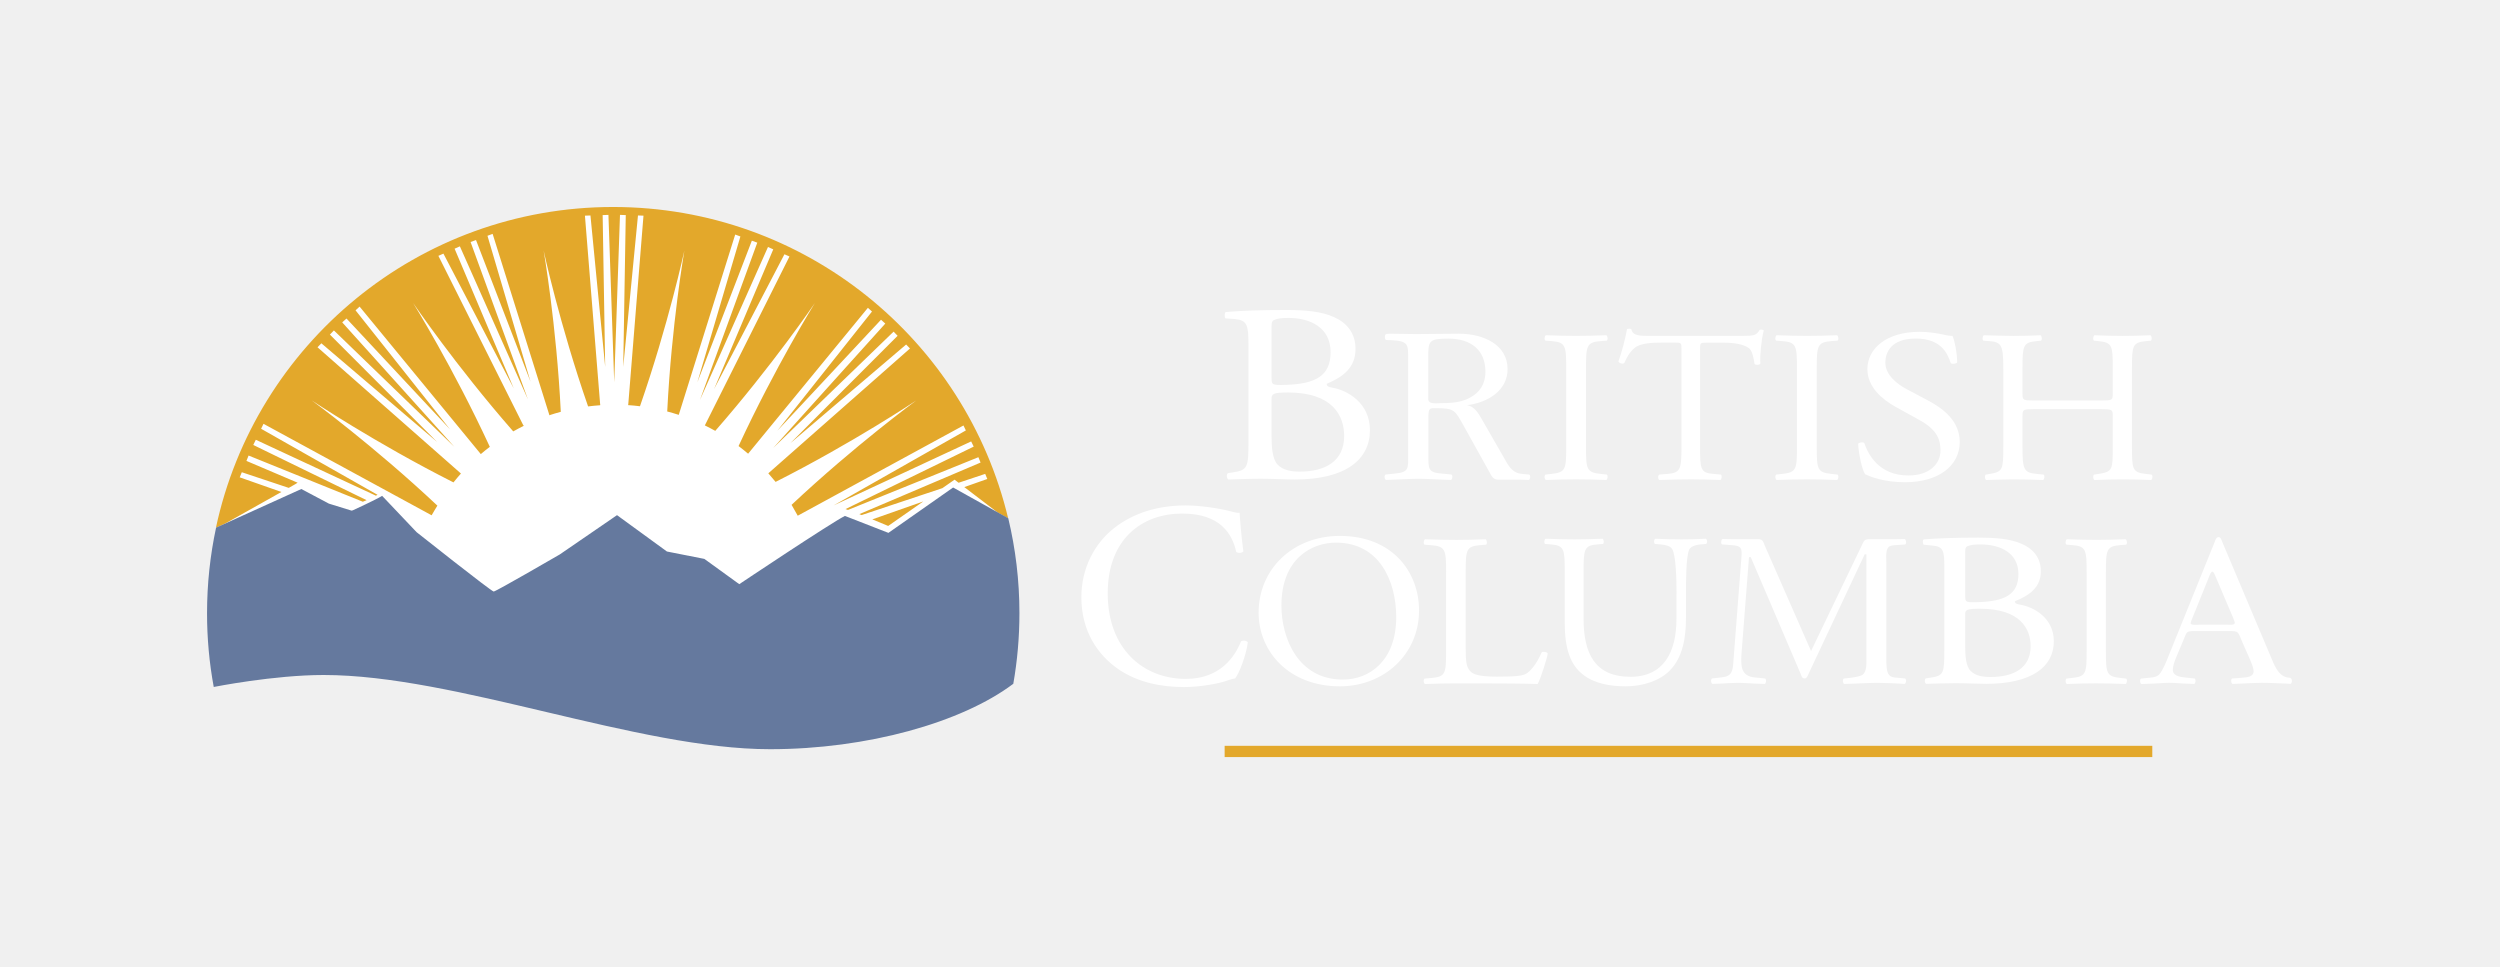
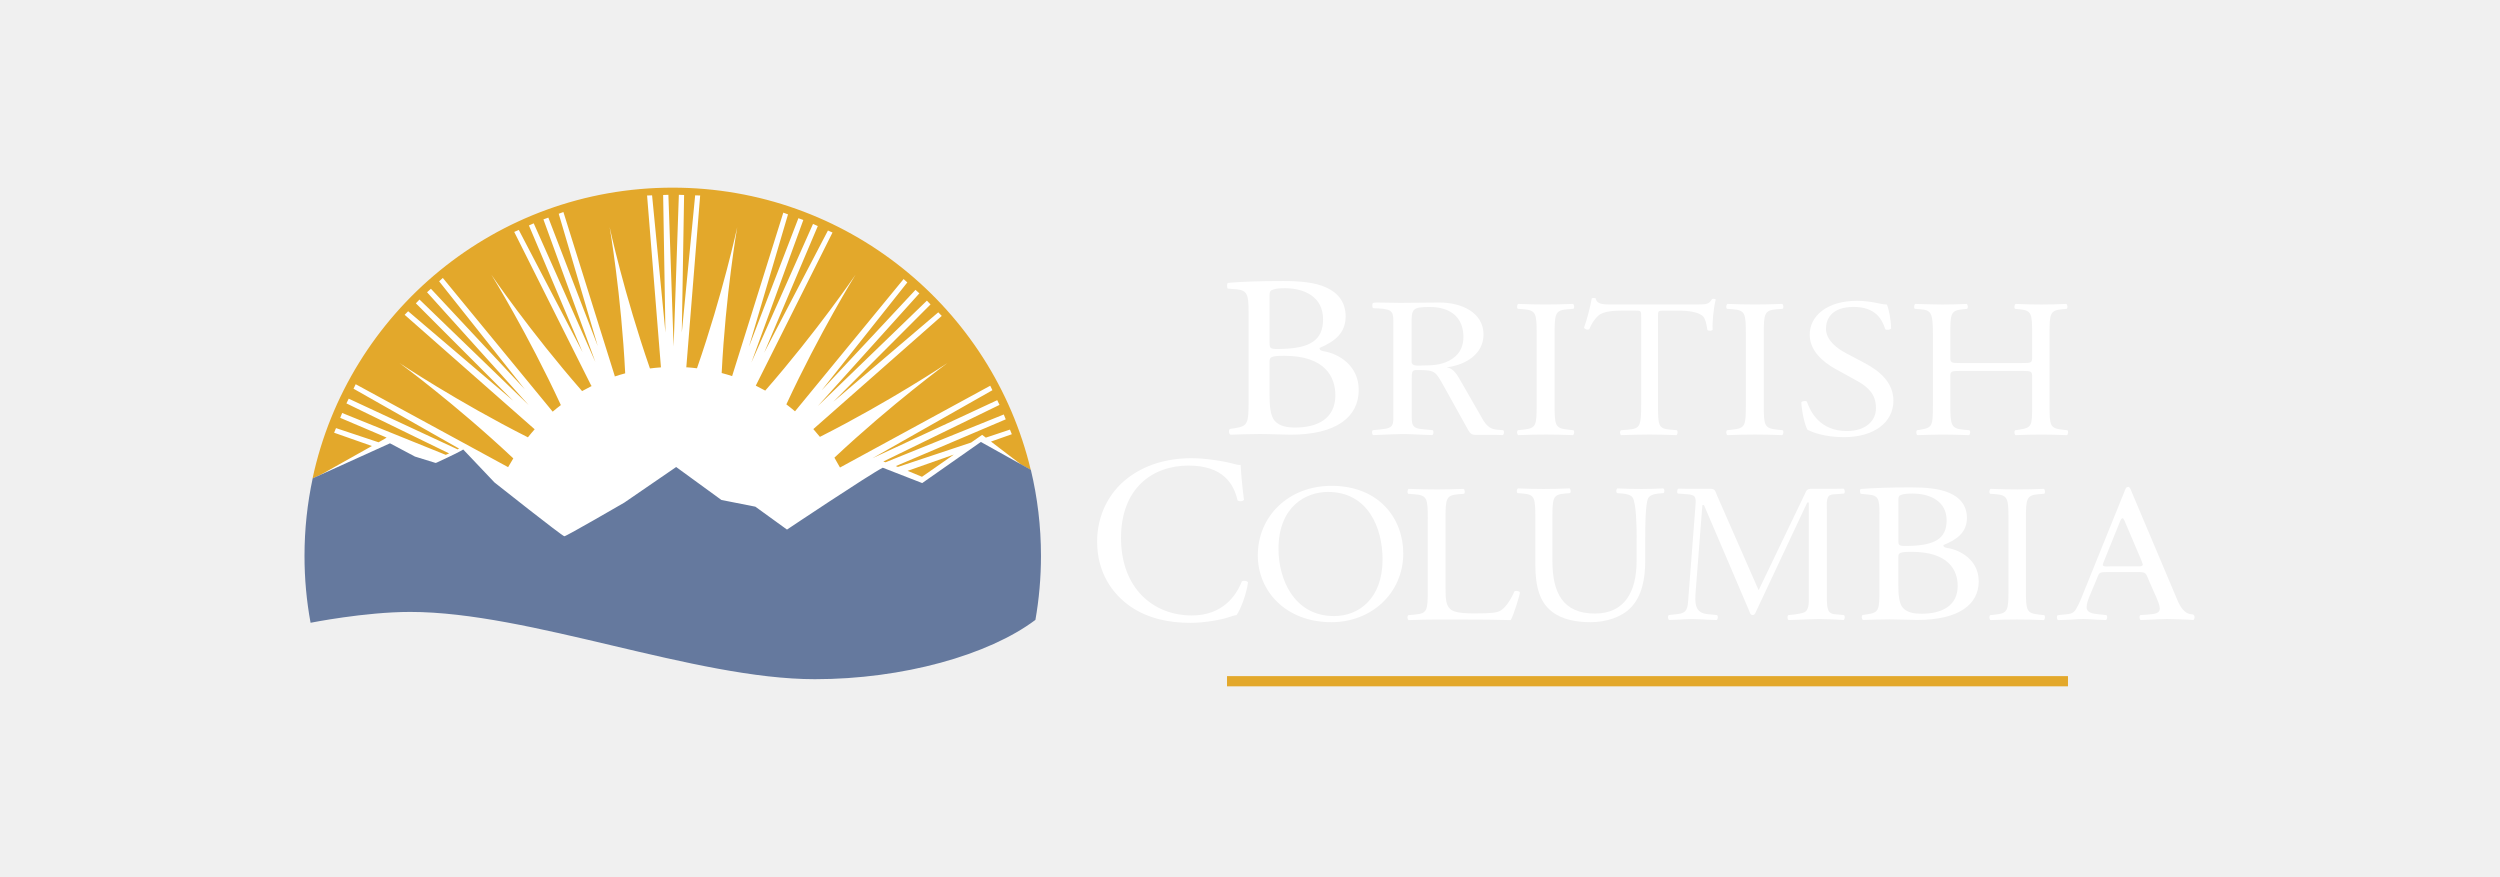
- <svg xmlns="http://www.w3.org/2000/svg" width="848" height="328" viewBox="0 0 848 328" fill="none">
+ <svg xmlns="http://www.w3.org/2000/svg" width="154" height="54" viewBox="0 0 848 328" fill="none">
  <g clip-path="url(#clip0_46_7424)">
    <path d="M109.59 226.32C154.29 226.32 216.13 251.49 261 251.49C293.02 251.49 324.26 242.95 342.04 230.36C343.28 222.97 343.94 215.39 343.94 207.64C343.94 132.51 283.03 71.6 207.9 71.6C132.77 71.6 71.86 132.51 71.86 207.64C71.86 215.29 72.5 222.79 73.72 230.1C78.63 229.2 95.3 226.32 109.59 226.32Z" fill="white" />
    <path d="M730.06 252.98H415.4V256.8H730.06V252.98Z" fill="#E3A82B" />
    <path d="M423.47 116.64C423.47 110.25 423.02 108.56 418.71 108.21L415.71 108C415.22 107.61 415.36 105.88 415.81 105.84C420.98 105.38 427.5 105.15 436.41 105.15C442.45 105.15 448.2 105.58 452.51 107.57C456.63 109.38 459.79 112.83 459.79 118.36C459.79 124.58 455.76 127.77 450.02 130.19C450.02 131.05 450.79 131.31 451.84 131.48C457.01 132.34 464.68 136.66 464.68 145.9C464.68 155.91 456.44 162.65 439.19 162.65C436.41 162.65 431.72 162.39 427.69 162.39C423.47 162.39 420.22 162.56 416.67 162.65C416.1 162.39 415.9 161.01 416.48 160.49L418.21 160.23C423.29 159.45 423.48 158.5 423.48 149.44V116.64H423.47ZM431.32 128.12C431.32 130.54 431.42 130.71 436.3 130.54C446.07 130.19 451.34 127.6 451.34 119.49C451.34 111.03 444.34 107.84 437.06 107.84C434.95 107.84 433.51 108.01 432.65 108.36C431.69 108.62 431.31 109.05 431.31 110.6V128.12H431.32ZM431.32 148.14C431.32 151.25 431.51 155.65 433.33 157.55C435.15 159.53 438.03 159.97 440.9 159.97C449.43 159.97 455.94 156.52 455.94 147.89C455.94 141.07 452.11 133.13 436.87 133.13C431.7 133.13 431.31 133.65 431.31 135.37V148.14H431.32Z" fill="white" />
    <path d="M531.26 125.14C531.26 117.32 531.1 116.07 526.27 115.7L524.22 115.55C523.73 115.26 523.89 113.93 524.38 113.71C528.47 113.86 531.26 113.93 534.69 113.93C537.97 113.93 540.75 113.86 544.84 113.71C545.33 113.93 545.49 115.26 545 115.55L542.96 115.7C538.13 116.07 537.97 117.32 537.97 125.14V151.39C537.97 159.21 538.13 160.24 542.96 160.75L545 160.97C545.49 161.26 545.33 162.59 544.84 162.81C540.75 162.66 537.97 162.59 534.69 162.59C531.25 162.59 528.47 162.66 524.38 162.81C523.89 162.59 523.72 161.41 524.22 160.97L526.27 160.75C531.1 160.23 531.26 159.2 531.26 151.39V125.14Z" fill="white" />
    <path d="M576.66 151.53C576.66 159.27 576.81 160.38 581.26 160.75L583.71 160.97C584.17 161.26 584.02 162.59 583.56 162.81C579.19 162.66 576.58 162.59 573.51 162.59C570.44 162.59 567.76 162.66 562.85 162.81C562.39 162.59 562.23 161.34 562.85 160.97L565.61 160.75C569.98 160.38 570.36 159.27 570.36 151.53V118.57C570.36 116.29 570.36 116.21 568.06 116.21H563.84C560.54 116.21 556.33 116.36 554.41 118.05C552.57 119.67 551.8 121.29 550.96 123.14C550.34 123.58 549.27 123.21 548.97 122.62C550.19 119.3 551.35 114.58 551.88 111.64C552.11 111.49 553.11 111.42 553.34 111.64C553.8 114 556.33 113.93 559.86 113.93H590.91C595.05 113.93 595.74 113.78 596.89 111.87C597.27 111.72 598.12 111.8 598.27 112.09C597.43 115.11 596.89 121.09 597.12 123.3C596.81 123.89 595.51 123.89 595.13 123.45C594.9 121.61 594.36 118.88 593.21 118.07C591.45 116.82 588.53 116.23 584.32 116.23H578.88C576.58 116.23 576.66 116.3 576.66 118.74V151.53Z" fill="white" />
    <path d="M609.53 125.14C609.53 117.32 609.37 116.07 604.54 115.7L602.49 115.55C602 115.26 602.16 113.93 602.65 113.71C606.74 113.86 609.53 113.93 612.96 113.93C616.23 113.93 619.01 113.86 623.11 113.71C623.6 113.93 623.77 115.26 623.28 115.55L621.23 115.7C616.4 116.07 616.24 117.32 616.24 125.14V151.39C616.24 159.21 616.4 160.24 621.23 160.75L623.28 160.97C623.77 161.26 623.61 162.59 623.11 162.81C619.02 162.66 616.24 162.59 612.96 162.59C609.52 162.59 606.74 162.66 602.65 162.81C602.16 162.59 602 161.41 602.49 160.97L604.54 160.75C609.37 160.23 609.53 159.2 609.53 151.39V125.14Z" fill="white" />
    <path d="M646.2 163.57C638.89 163.57 634.28 161.65 632.63 160.84C631.58 159.22 630.45 153.98 630.28 150.52C630.72 150 632.02 149.86 632.37 150.3C633.68 154.06 637.24 161.28 647.33 161.28C654.64 161.28 658.21 157.23 658.21 152.8C658.21 149.56 657.43 145.94 651.08 142.48L642.82 137.91C638.47 135.48 633.42 131.27 633.42 125.23C633.42 118.23 639.86 112.55 651.17 112.55C653.87 112.55 657 112.99 659.26 113.51C660.39 113.8 661.61 113.95 662.3 113.95C663.08 115.72 663.87 119.85 663.87 122.95C663.52 123.39 662.13 123.61 661.69 123.17C660.56 119.63 658.21 114.84 649.86 114.84C641.33 114.84 639.51 119.63 639.51 123.02C639.51 127.3 643.69 130.4 646.9 132.09L653.86 135.78C659.34 138.66 664.74 142.93 664.74 149.94C664.73 158.04 657.51 163.57 646.2 163.57Z" fill="white" />
    <path d="M689.99 138.78C686.18 138.78 686.03 138.93 686.03 141.14V151.54C686.03 159.28 686.43 160.31 690.87 160.76L693.17 160.98C693.65 161.27 693.49 162.6 693.01 162.82C688.73 162.67 686.03 162.6 682.93 162.6C679.52 162.6 676.82 162.75 673.73 162.82C673.26 162.6 673.1 161.42 673.57 160.98L674.92 160.76C679.37 160.02 679.52 159.28 679.52 151.54V125C679.52 117.26 678.97 116.01 674.84 115.71L672.78 115.56C672.3 115.27 672.46 113.94 672.94 113.72C676.83 113.79 679.52 113.94 682.94 113.94C686.04 113.94 688.73 113.87 692.14 113.72C692.62 113.94 692.77 115.27 692.3 115.56L690.79 115.71C686.19 116.15 686.03 117.26 686.03 125V133.48C686.03 135.76 686.19 135.84 689.99 135.84H712.68C716.49 135.84 716.65 135.77 716.65 133.48V125C716.65 117.26 716.49 116.15 711.81 115.71L710.3 115.56C709.82 115.27 709.98 113.94 710.46 113.72C714.11 113.87 716.81 113.94 720.06 113.94C723.15 113.94 725.85 113.87 729.42 113.72C729.9 113.94 730.05 115.27 729.58 115.56L727.92 115.71C723.32 116.15 723.16 117.26 723.16 125V151.54C723.16 159.28 723.32 160.24 727.92 160.76L729.82 160.98C730.29 161.27 730.14 162.6 729.66 162.82C725.85 162.67 723.15 162.6 720.06 162.6C716.81 162.6 713.95 162.67 710.46 162.82C709.98 162.6 709.83 161.42 710.3 160.98L711.81 160.76C716.65 160.02 716.65 159.28 716.65 151.54V141.14C716.65 138.93 716.49 138.78 712.68 138.78H689.99Z" fill="white" />
    <path d="M378.06 179.01C384.58 173.94 392.89 171.44 402.18 171.44C407 171.44 413.79 172.42 417.99 173.58C419.06 173.85 419.69 174.03 420.49 173.94C420.58 175.99 421.03 181.59 421.74 187.02C421.29 187.64 419.95 187.73 419.33 187.2C417.99 181.15 413.97 174.2 401.02 174.2C387.35 174.2 375.74 182.84 375.74 201.26C375.74 219.95 387.62 230.28 402.27 230.28C413.79 230.28 418.89 222.8 420.94 217.55C421.57 217.11 422.91 217.28 423.26 217.91C422.64 222.54 420.31 228.41 418.97 230.11C417.9 230.29 416.83 230.64 415.84 231C413.87 231.71 407.44 233.05 401.73 233.05C393.69 233.05 386.01 231.45 379.49 227.09C372.34 222.19 366.8 214.1 366.8 202.61C366.8 192.72 371.27 184.26 378.06 179.01Z" fill="white" />
    <path d="M426.92 207.81C426.92 193.06 438.53 181.78 454.48 181.78C472.36 181.78 481.34 194.09 481.34 207.07C481.34 221.96 469.42 232.8 454.48 232.8C437.29 232.8 426.92 221.08 426.92 207.81ZM473.6 209.35C473.6 197.18 467.95 184.06 453.16 184.06C445.11 184.06 434.66 189.3 434.66 205.44C434.66 216.35 440.23 230.51 455.48 230.51C464.77 230.52 473.6 223.88 473.6 209.35Z" fill="white" />
    <path d="M568.68 201.47C568.68 196.9 568.52 188.42 567.19 186.21C566.64 185.32 565.24 184.81 563.28 184.66L561.33 184.51C560.86 183.99 561.02 183.04 561.48 182.74C564.45 182.89 567.34 182.96 570.39 182.96C573.67 182.96 575.78 182.88 578.6 182.74C579.22 183.11 579.15 184.07 578.76 184.51L576.88 184.66C574.93 184.81 573.44 185.47 572.97 186.43C571.88 188.86 571.88 197.34 571.88 201.47V209.8C571.88 216.22 570.78 223 566.41 227.42C563.05 230.89 557.27 232.8 551.48 232.8C546.09 232.8 540.69 231.84 536.86 228.75C532.72 225.51 530.76 220.12 530.76 211.35V193.95C530.76 186.28 530.6 185.03 526.07 184.66L524.11 184.51C523.64 184.22 523.8 182.96 524.26 182.74C528.17 182.89 530.83 182.96 533.95 182.96C537.15 182.96 539.73 182.88 543.56 182.74C544.03 182.96 544.19 184.21 543.72 184.51L541.84 184.66C537.31 185.03 537.15 186.28 537.15 193.95V209.88C537.15 221.75 541.06 229.57 553.02 229.57C564.35 229.57 568.65 221.16 568.65 209.96V201.47H568.68Z" fill="white" />
    <path d="M659.52 192.26C659.52 186.75 659.17 185.33 655.29 185.04L652.52 184.77C652.21 184.49 652.04 182.99 652.61 182.95C657.28 182.6 663.15 182.36 671.18 182.36C676.62 182.36 681.8 182.73 685.69 184.44C689.4 186.01 692.25 188.98 692.25 193.75C692.25 199.11 688.62 201.87 683.44 203.95C683.44 204.7 684.13 204.92 685.08 205.07C689.75 205.81 696.66 209.54 696.66 217.51C696.66 226.15 689.23 231.96 673.68 231.96C671.18 231.96 666.94 231.74 663.31 231.74C659.51 231.74 656.57 231.89 653.38 231.96C652.86 231.74 652.69 230.55 653.21 230.1L654.76 229.88C659.34 229.21 659.51 228.39 659.51 220.57V192.26H659.52ZM666.6 202.16C666.6 204.25 666.69 204.4 671.09 204.25C679.9 203.95 684.65 201.72 684.65 194.72C684.65 187.42 678.35 184.67 671.78 184.67C669.88 184.67 668.58 184.82 667.81 185.12C666.94 185.34 666.6 185.71 666.6 187.06V202.16ZM666.6 219.44C666.6 222.12 666.77 225.92 668.41 227.56C670.05 229.27 672.64 229.64 675.23 229.64C682.92 229.64 688.79 226.66 688.79 219.21C688.79 213.33 685.34 206.48 671.6 206.48C666.93 206.48 666.59 206.92 666.59 208.42V219.44H666.6Z" fill="white" />
    <path d="M518.75 160.97L516.7 160.79C516.29 160.75 515.92 160.69 515.57 160.64C512.58 160.11 511.38 157.44 509.97 154.97L502.89 142.65C501.67 140.6 500.36 137.83 497.56 137.44C504.81 136.57 511.37 132.38 511.37 125.2C511.37 116.9 503.16 113.19 494.85 113.19C489.87 113.19 485.33 113.32 480.26 113.32C477.47 113.32 474.14 113.19 471.34 113.19C469.79 113.19 469.77 113.51 469.77 114.37C469.77 115.65 470.31 115.29 471.96 115.39C477.86 115.72 477.64 116.82 477.64 121.88V154.19C477.64 158.81 478.04 160.19 473.18 160.63C473.18 160.63 472.44 160.71 472.01 160.75L469.95 160.96C469.46 161.4 469.62 162.58 470.11 162.8C471.2 162.76 473.14 162.68 473.14 162.68C475.83 162.6 478.52 162.4 481.2 162.4C483.9 162.4 486.49 162.61 489.15 162.69C490.09 162.72 491.09 162.75 492.18 162.79C492.67 162.57 492.84 161.39 492.34 160.95L490.27 160.75C489.85 160.71 489.12 160.64 489.12 160.64C484.22 160.31 484.52 158.93 484.52 154.18V142.01C484.52 141.3 484.43 139.4 484.96 138.85C485.4 138.37 486.18 138.45 486.88 138.45C493.52 138.45 493.43 139.08 496.58 144.61L505.14 160.01C505.84 161.2 506.36 162.7 508.11 162.7H515.55C516.49 162.73 517.47 162.76 518.56 162.8C519.07 162.59 519.24 161.41 518.75 160.97ZM488.92 136.74C487.43 136.74 484.46 137.29 484.46 135.32V121.18C484.46 115.65 484.64 114.86 491.28 114.86C499.06 114.86 503.86 118.81 503.86 126.08C503.86 129.24 502.72 132.16 499.84 134.14C496.52 136.43 492.94 136.74 488.92 136.74Z" fill="white" />
    <path d="M490.52 194.2C490.52 186.46 490.36 185.28 485.25 184.91L483.22 184.76C482.73 184.46 482.9 183.14 483.38 182.92C487.92 183.07 490.68 183.14 493.92 183.14C497.08 183.14 499.84 183.07 503.9 182.92C504.39 183.14 504.55 184.47 504.06 184.76L502.11 184.91C497.33 185.28 497.16 186.46 497.16 194.2V219.86C497.16 224.5 497.4 226.42 498.86 227.82C499.75 228.63 501.29 229.52 507.7 229.52C514.59 229.52 516.3 229.22 517.6 228.56C519.22 227.67 521.33 225.02 522.95 221.26C523.44 220.89 524.98 221.19 524.98 221.7C524.98 222.51 522.71 230.03 521.57 232.02C517.44 231.87 509.73 231.8 501.37 231.8H493.91C490.5 231.8 487.91 231.87 483.37 232.02C482.88 231.8 482.72 230.62 483.21 230.18L485.64 229.96C490.34 229.52 490.51 228.48 490.51 220.74V194.2H490.52Z" fill="white" />
    <path d="M707.79 194.34C707.79 186.53 707.63 185.27 702.93 184.9L700.94 184.75C700.46 184.45 700.62 183.13 701.1 182.91C705.08 183.06 707.79 183.13 711.13 183.13C714.32 183.13 717.02 183.06 721.01 182.91C721.49 183.13 721.65 184.46 721.17 184.75L719.18 184.9C714.48 185.27 714.32 186.52 714.32 194.34V220.59C714.32 228.41 714.48 229.44 719.18 229.95L721.17 230.17C721.65 230.47 721.49 231.79 721.01 232.01C717.03 231.86 714.32 231.79 711.13 231.79C707.78 231.79 705.08 231.86 701.1 232.01C700.62 231.79 700.46 230.61 700.94 230.17L702.93 229.95C707.63 229.43 707.79 228.4 707.79 220.59V194.34Z" fill="white" />
    <path d="M644.16 229.94C643.75 229.9 642.99 229.84 642.99 229.84C642.15 229.76 641.4 229.63 640.8 228.98C639.77 227.88 639.85 224.75 639.85 223.5V191.19C639.85 189.78 639.51 186.73 640.54 185.63C641.06 185.05 642.13 184.96 643.09 184.9C643.67 184.86 643.69 184.85 644.2 184.83L646.25 184.68C646.74 184.38 646.58 183.06 646.09 182.84C645 182.88 644 182.86 643.06 182.89H634.36C633.41 182.89 632.55 182.89 632.04 183.91L614.31 220.83L598.65 185.16C598.13 183.91 598.05 182.89 596.41 182.89H587.36C586.42 182.86 585.38 182.87 584.28 182.83C583.79 183.05 583.62 184.38 584.12 184.67L586.17 184.82C586.59 184.85 587.36 184.91 587.36 184.91C590.76 185.13 590.97 185.89 590.66 189.46L587.99 224.11C587.76 227.59 587.57 229.43 583.92 229.77C583.92 229.77 583.15 229.87 582.73 229.91L580.69 230.13C580.2 230.57 580.36 231.75 580.85 231.97C581.93 231.93 583.85 231.87 583.85 231.87C585.7 231.78 587.58 231.62 589.46 231.62C591.49 231.62 593.52 231.81 595.56 231.89C596.5 231.92 597.5 231.95 598.59 231.99C599.08 231.77 599.25 230.59 598.75 230.15L596.71 229.93C596.17 229.89 595.57 229.83 595.57 229.83C590.31 229.47 590.43 225.76 590.76 221.21L593.26 188.98H593.86L610.81 228.64C610.98 229.19 611.24 230.13 612.1 230.13C612.88 230.13 613.13 229.27 613.39 228.72L632.49 188.04H633.09V223.48C633.09 224.89 633.26 227.78 631.8 228.88C631.04 229.45 628.55 229.79 628.55 229.79C628.21 229.84 627.85 229.89 627.44 229.94L625.4 230.16C624.91 230.6 625.07 231.78 625.56 232C626.64 231.96 628.55 231.9 628.55 231.9C631.32 231.82 634.14 231.62 636.96 231.62C638.99 231.62 642.96 231.81 642.96 231.81C643.91 231.84 644.98 231.94 646.08 231.98C646.57 231.76 646.74 230.58 646.24 230.14L644.16 229.94Z" fill="white" />
    <path d="M777.13 230.14L776.85 229.92C776.44 229.88 776.08 229.83 775.74 229.77C772.55 229.06 771.31 225.22 770.13 222.48L753.72 183.65C753.56 183.18 753.23 182.18 752.58 182.18C751.69 182.18 751.44 183.26 751.2 183.88L735.52 222.64C734.95 224.11 733.49 227.67 732.43 228.75C731.62 229.58 730.57 229.74 729.44 229.85C729.44 229.85 728.56 229.93 728.13 229.98L726.2 230.18C725.71 230.62 725.87 231.8 726.36 232.02C727.45 231.98 729.39 231.91 729.39 231.91C731.53 231.88 733.68 231.61 735.83 231.61C737.64 231.61 739.44 231.8 741.24 231.88C741.24 231.88 743.18 231.95 744.27 231.99C744.76 231.77 744.92 230.59 744.43 230.15L742.38 229.93C741.97 229.89 741.27 229.82 741.27 229.82C739.38 229.61 737.03 229.27 737.03 227.2C737.03 225.81 737.68 224.18 738.17 222.95L740.61 217.15C741.83 214.37 741.34 214.05 744.59 214.05H755.64C759.54 214.05 758.97 214.05 760.68 218L763.28 223.88C763.69 224.89 764.42 226.59 764.42 227.67C764.42 229.61 762.3 229.74 760.31 229.91C760.31 229.91 759.65 229.97 759.08 230.01L757.11 230.15C756.62 230.59 756.78 231.77 757.28 231.99C758.37 231.95 760.31 231.87 760.31 231.87C762.62 231.79 764.95 231.61 767.18 231.61C770.03 231.61 772.87 231.8 775.72 231.88C776.65 231.91 775.86 231.94 776.94 231.98C777.46 231.76 777.62 230.58 777.13 230.14ZM755.64 211.89H746.07C745.74 211.89 743.07 212.2 743.07 211.42C743.07 211.18 743.24 210.72 743.32 210.48L749.07 196.25C749.24 195.86 749.82 193.9 750.48 193.9C750.98 193.9 751.65 195.93 751.81 196.25L757.47 209.54C757.47 209.7 758.05 210.95 758.05 211.26C758.05 212.12 756.14 211.89 755.64 211.89Z" fill="white" />
    <path d="M295.89 176.17L301.27 178.4L313.19 170.08L295.89 176.17Z" fill="#E3A82B" />
    <path d="M95.45 166.88L81.31 161.91L82.02 160.18L97.94 165.49L98.01 165.45L100.11 164.26L100.95 163.73L83.59 156.34L84.32 154.52L123.07 170.19L124.35 169.66L85.91 150.93L86.77 149.17L127.5 168.13L128.06 167.84L88.57 145.44L89.38 143.76L146.41 174.79C146.88 173.93 147.85 172.35 148.36 171.51C126.68 151.12 105.75 135.82 105.75 135.82C105.75 135.82 127.27 150.23 153.82 163.63C154.7 162.54 155.42 161.66 156.35 160.62L107.7 117.79L109.01 116.45L148.28 149.92L111.9 113.49L113.26 112.08L154.1 151.55L116.08 109.35L117.53 108.04L152.67 145.67L120.6 105.26L121.98 104L163.09 154.03C164.15 153.11 165.04 152.42 166.15 151.57C153.71 124.66 140.13 102.77 140.13 102.77C140.13 102.77 154.59 124.05 174.09 146.33C175.28 145.66 176.49 145.02 177.72 144.41L177.51 144.28L148.7 86.78L150.41 86.03L174.28 131.77L154.2 84.36L155.99 83.56L179.07 135.46L159.62 82.09L161.46 81.42L179.95 129.47L165.35 79.98L167.1 79.33L186.32 140.71L186.28 140.87L186.33 140.85C187.61 140.42 188.91 140.04 190.22 139.69C188.76 110.21 184.4 84.99 184.4 84.99C184.4 84.99 189.8 109.99 199.48 137.86C200.83 137.69 202.19 137.55 203.55 137.46L203.51 137.4H203.68L203.58 137.26L198.41 73.15L200.28 73.09L205.28 124.44L204.42 72.96L206.38 72.89L208.34 129.66L210.3 72.89L212.26 72.96L211.4 124.44L216.4 73.09L218.27 73.15L213.1 137.26L213 137.4H213.03L213.02 137.42H213.1C214.44 137.5 215.77 137.64 217.08 137.8C226.75 109.96 232.14 85 232.14 85C232.14 85 227.79 110.14 226.32 139.57C227.64 139.92 228.95 140.3 230.23 140.72L249.38 79.56L251.14 80.21L236.54 129.69L255.03 81.64L256.87 82.31L237.42 135.68L260.5 83.78L262.29 84.58L242.21 131.99L266.08 86.25L267.79 87L239.08 144.3L239.13 144.32C240.31 144.9 241.47 145.51 242.62 146.15C262.04 123.94 276.41 102.78 276.41 102.78C276.41 102.78 262.92 124.52 250.52 151.3C251.63 152.14 252.71 153 253.76 153.9L294.39 104.41L295.78 105.67L263.7 146.08L298.84 108.45L300.29 109.76L262.27 151.96L303.11 112.49L304.47 113.9L268.09 150.33L307.36 116.86L308.67 118.2L260.61 160.55L260.64 160.58C261.48 161.52 262.29 162.48 263.08 163.46C289.47 150.12 310.79 135.84 310.79 135.84C310.79 135.84 290.07 151 268.5 171.24C269.09 172.23 270.05 173.91 270.59 174.93L326.81 144.32L327.62 146L282.74 171.45L329.42 149.73L330.28 151.49L286.8 172.68L287.63 172.97L331.87 155.08L332.61 156.9L291.49 174.39L292.26 174.71L319.66 165.58L323.79 162.7L325.16 163.75L334.18 160.74L334.89 162.47L327.09 165.22L338.36 173.82L341.97 175.83C327.48 115.25 272.99 70.21 207.97 70.21C141.81 70.21 86.55 116.84 73.24 179.03C73.41 178.95 73.58 178.87 73.75 178.79L75.4 178.04L76.41 177.57L95.45 166.88Z" fill="#E3A82B" />
    <path d="M72.5 233.02C72.5 233.02 92.82 228.96 109.79 228.96C154.49 228.96 216.33 254.13 261.2 254.13C294.11 254.13 326.22 245.1 343.71 231.94C345.08 224.15 345.79 216.14 345.79 207.96C345.79 196.88 344.47 186.11 342 175.79L323.3 165.36L301.35 180.75L286.59 175C281.59 177.53 250.76 198.15 250.76 198.15L238.92 189.58L226.22 187.07L209.29 174.74L189.87 188.07C189.87 188.07 168.2 200.65 167.46 200.65C166.71 200.65 141.32 180.52 141.32 180.52L129.62 168.19C127.63 169.45 119.67 173.1 119.67 173.1L119.26 173.21L111.56 170.83L102.21 165.87L73.8 178.75C73.63 178.83 73.46 178.91 73.29 178.99C71.29 188.33 70.23 198.02 70.23 207.95C70.22 216.52 71 224.9 72.5 233.02Z" fill="#65799E" />
  </g>
-   <defs>
-     <clipPath id="clip0_46_7424">
-       <rect width="847.65" height="327.01" fill="white" />
-     </clipPath>
-   </defs>
</svg>
